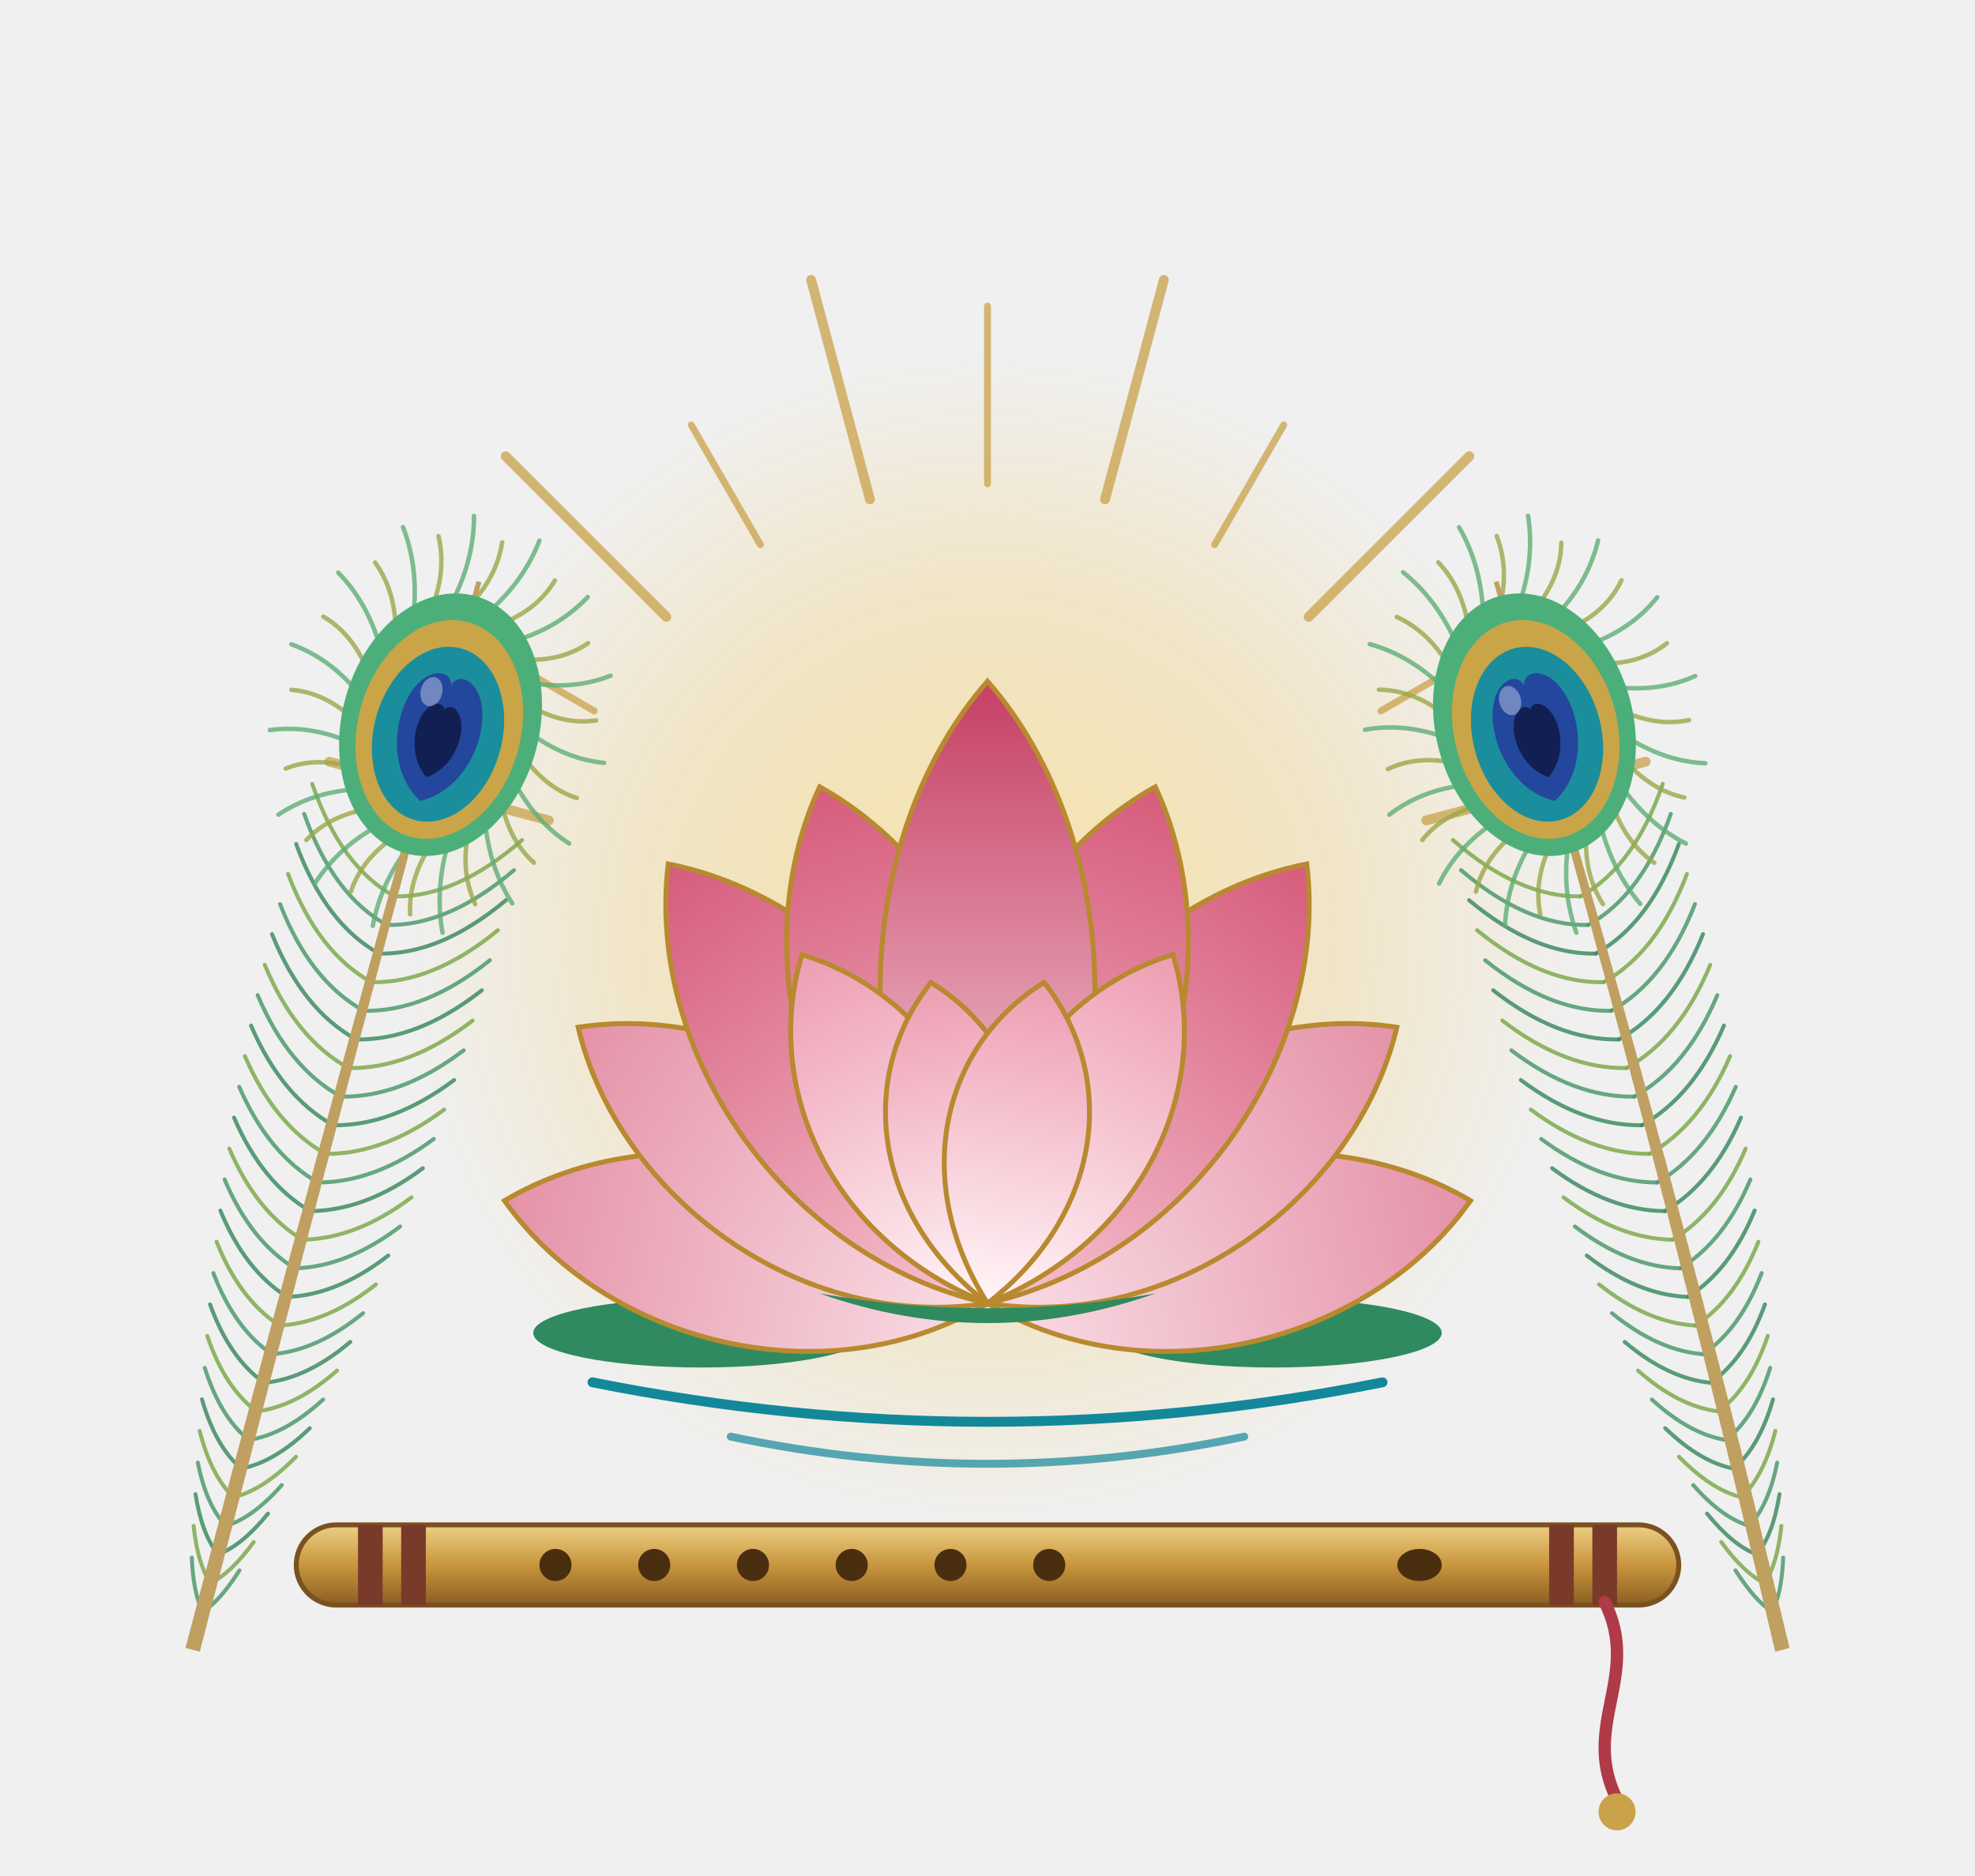
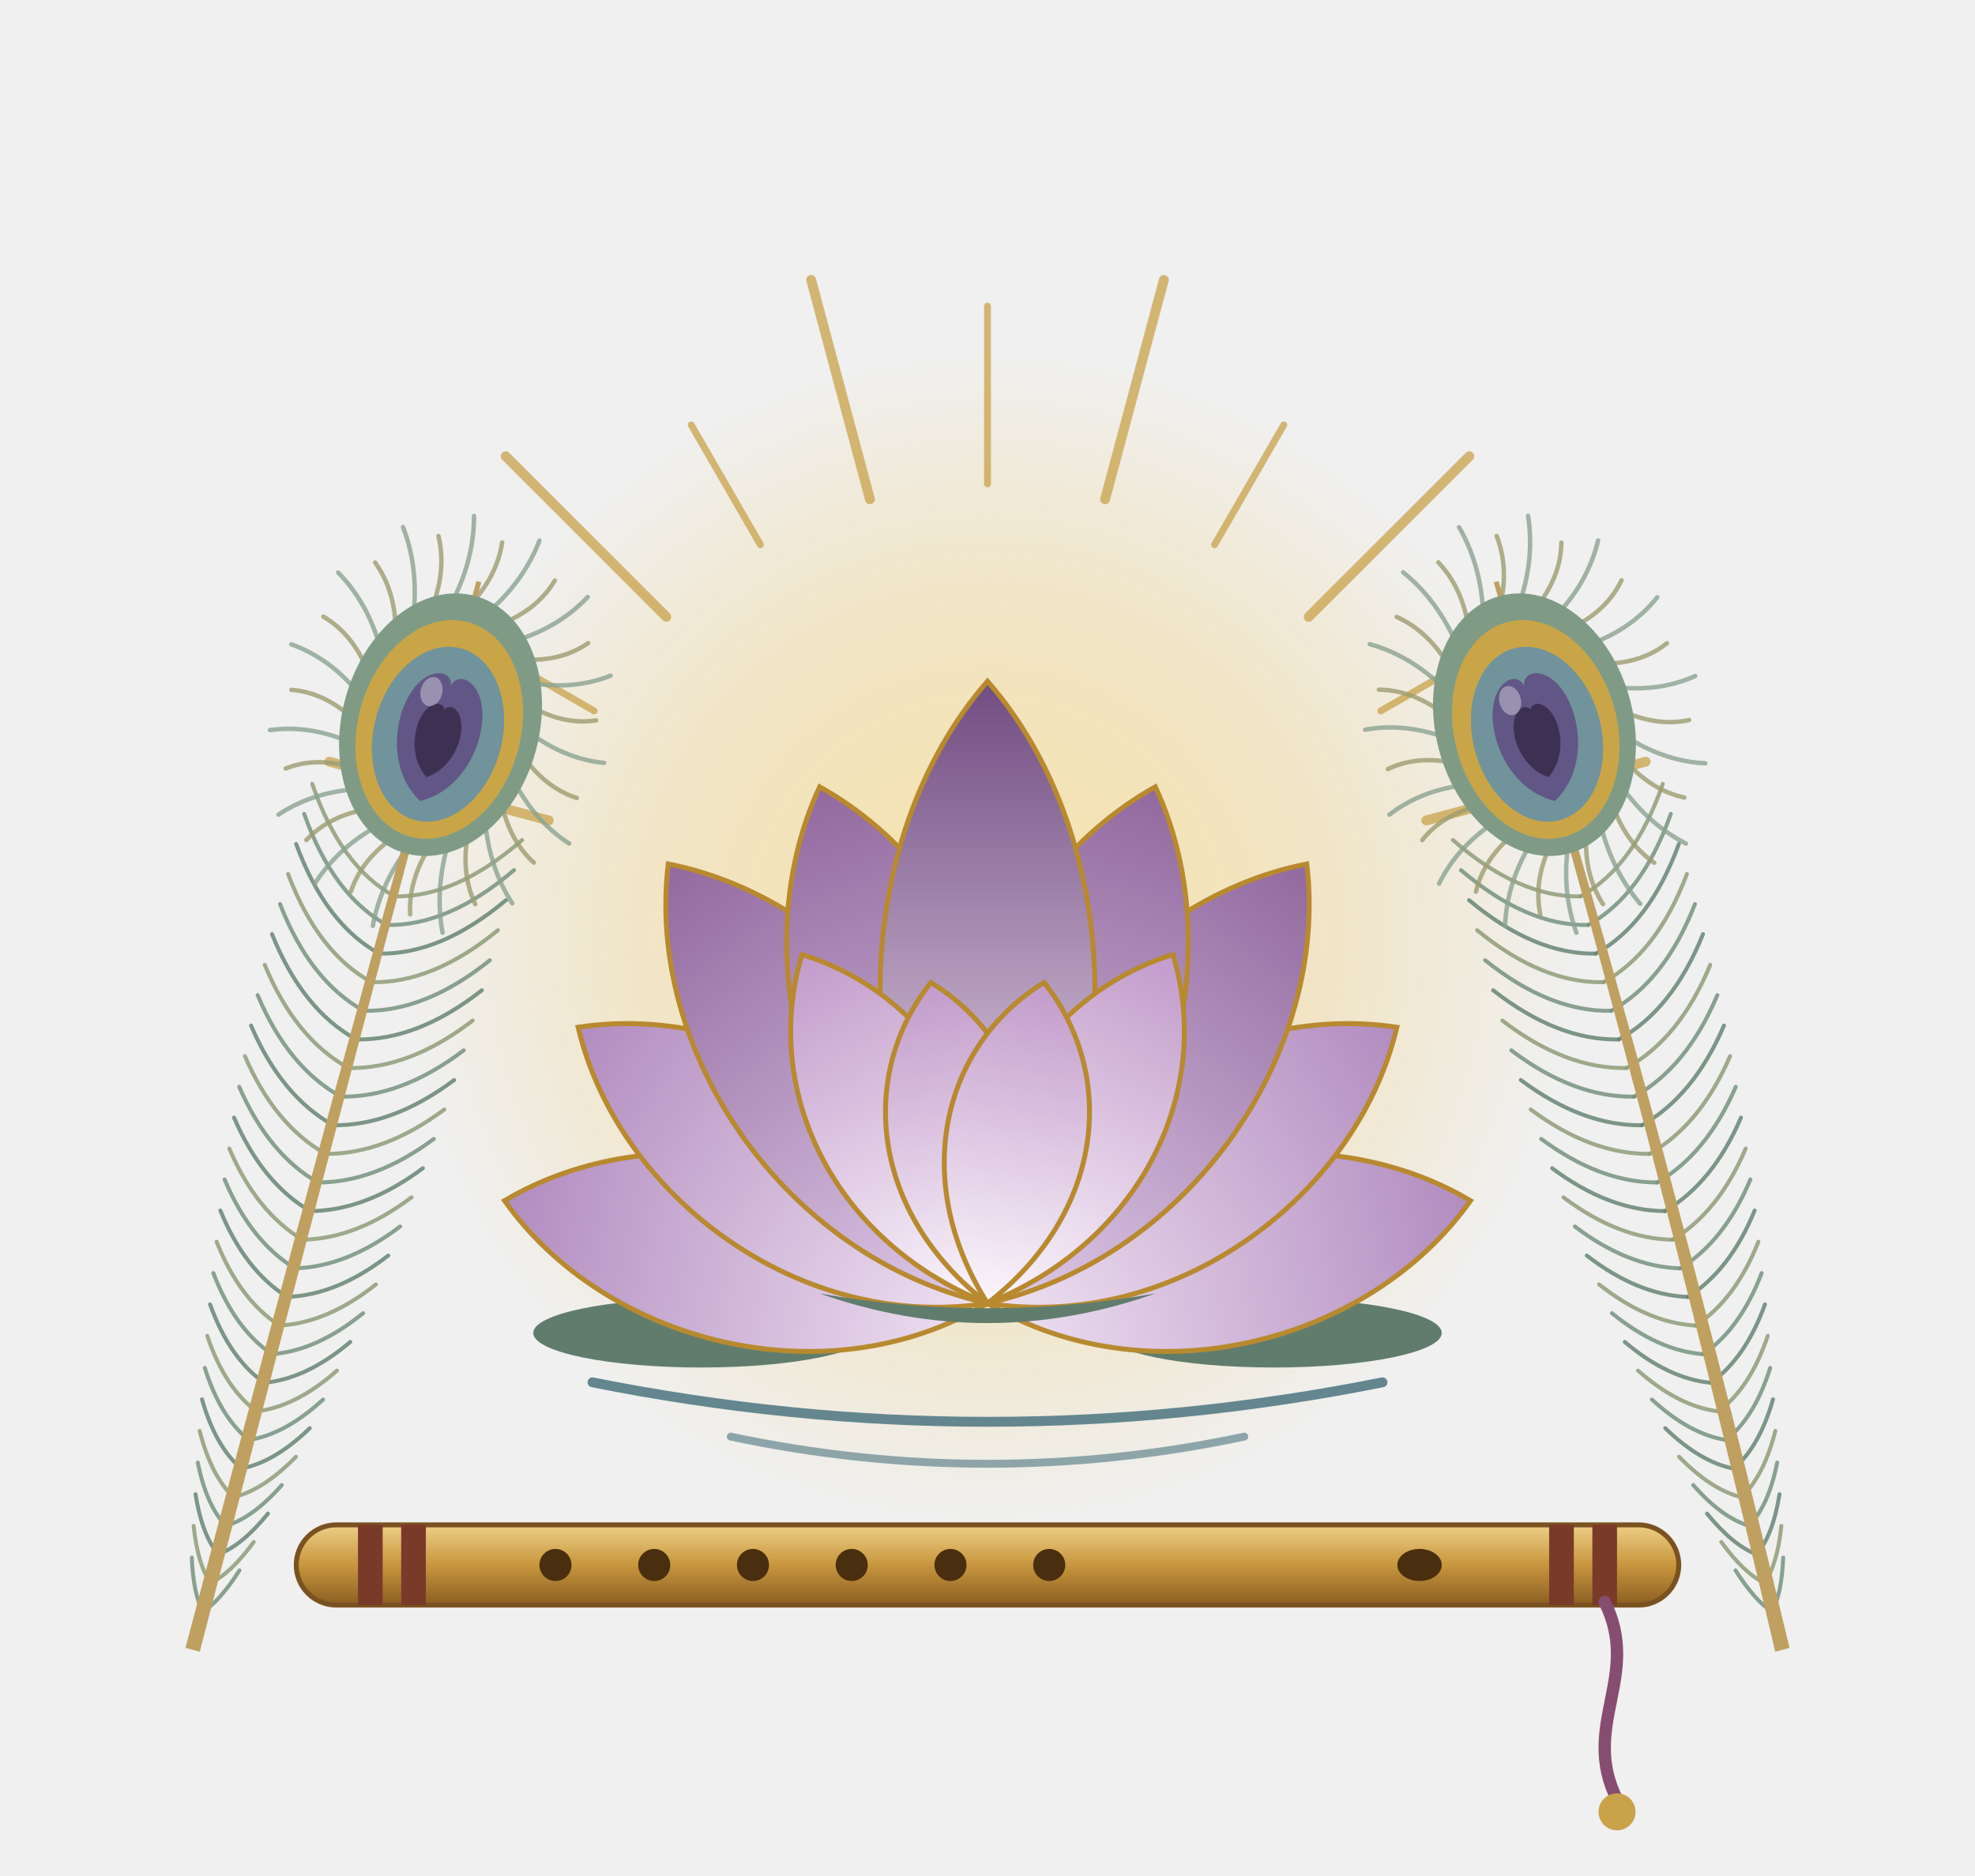
<svg xmlns="http://www.w3.org/2000/svg" viewBox="0 0 400 380" width="400" height="380">
  <defs>
    <radialGradient id="halo" cx="0.5" cy="0.5" r="0.5">
      <stop offset="0" stop-color="#F8E4A6" stop-opacity="0.85" />
      <stop offset="0.6" stop-color="#F3D27E" stop-opacity="0.35" />
      <stop offset="1" stop-color="#F3D27E" stop-opacity="0" />
    </radialGradient>
    <linearGradient id="pOuter" x1="0" y1="1" x2="0" y2="0">
-       <stop offset="0" stop-color="#F9DDE5" />
-       <stop offset="1" stop-color="#E592A8" />
+       <stop offset="0" stop-color="#EFE1F2" />
+       <stop offset="1" stop-color="#B28CC0" />
    </linearGradient>
    <linearGradient id="pMid" x1="0" y1="1" x2="0" y2="0">
-       <stop offset="0" stop-color="#F6C3D0" />
-       <stop offset="1" stop-color="#D65C7C" />
+       <stop offset="0" stop-color="#DFCAE8" />
+       <stop offset="1" stop-color="#92699F" />
    </linearGradient>
    <linearGradient id="pCenter" x1="0" y1="1" x2="0" y2="0">
-       <stop offset="0" stop-color="#FCE6EC" />
-       <stop offset="1" stop-color="#C63F64" />
+       <stop offset="0" stop-color="#F6EBF8" />
+       <stop offset="1" stop-color="#724C82" />
    </linearGradient>
    <linearGradient id="pFront" x1="0" y1="1" x2="0" y2="0">
-       <stop offset="0" stop-color="#FFF6F8" />
-       <stop offset="1" stop-color="#EE9DB2" />
+       <stop offset="0" stop-color="#FBF6FC" />
+       <stop offset="1" stop-color="#C29BCB" />
    </linearGradient>
    <linearGradient id="bamboo" x1="0" y1="0" x2="0" y2="1">
      <stop offset="0" stop-color="#EDCF86" />
      <stop offset="0.5" stop-color="#C8963E" />
      <stop offset="1" stop-color="#8A5E22" />
    </linearGradient>
  </defs>
  <circle cx="200" cy="190" r="118" fill="url(#halo)" />
  <g transform="translate(200,190)" stroke="#C9A24A" stroke-linecap="round" stroke-opacity="0.75">
    <line x1="0" y1="-92" x2="0" y2="-138" stroke-width="2" transform="rotate(-75)" />
    <line x1="0" y1="-92" x2="0" y2="-120" stroke-width="1.4" transform="rotate(-60)" />
    <line x1="0" y1="-92" x2="0" y2="-138" stroke-width="2" transform="rotate(-45)" />
    <line x1="0" y1="-92" x2="0" y2="-120" stroke-width="1.4" transform="rotate(-30)" />
    <line x1="0" y1="-92" x2="0" y2="-138" stroke-width="2" transform="rotate(-15)" />
    <line x1="0" y1="-92" x2="0" y2="-128" stroke-width="1.4" transform="rotate(0)" />
    <line x1="0" y1="-92" x2="0" y2="-138" stroke-width="2" transform="rotate(15)" />
    <line x1="0" y1="-92" x2="0" y2="-120" stroke-width="1.4" transform="rotate(30)" />
    <line x1="0" y1="-92" x2="0" y2="-138" stroke-width="2" transform="rotate(45)" />
    <line x1="0" y1="-92" x2="0" y2="-120" stroke-width="1.4" transform="rotate(60)" />
    <line x1="0" y1="-92" x2="0" y2="-138" stroke-width="2" transform="rotate(75)" />
  </g>
  <g transform="translate(68,226) rotate(15)">
    <g fill="none" stroke-width="0.8" stroke-opacity="0.85" stroke-linecap="round">
-       <path d="M0,104 Q-2.8,101.0 -5.0,94.0" stroke="#4E9A6E" />
-       <path d="M0,104 Q2.8,101.0 5.0,94.0" stroke="#4E9A6E" />
-       <path d="M0,98 Q-3.5,95.0 -6.3,87.7" stroke="#7FA94E" />
-       <path d="M0,98 Q3.5,95.0 6.3,87.7" stroke="#7FA94E" />
-       <path d="M0,92 Q-4.2,89.0 -7.6,81.4" stroke="#3F8C63" />
-       <path d="M0,92 Q4.2,89.0 7.6,81.4" stroke="#3F8C63" />
-       <path d="M0,86 Q-4.9,83.0 -8.8,75.1" stroke="#4E9A6E" />
-       <path d="M0,86 Q4.9,83.0 8.8,75.1" stroke="#4E9A6E" />
-       <path d="M0,80 Q-5.5,77.0 -10.1,68.8" stroke="#7FA94E" />
-       <path d="M0,80 Q5.5,77.0 10.1,68.8" stroke="#7FA94E" />
-       <path d="M0,74 Q-6.2,71.0 -11.3,62.5" stroke="#3F8C63" />
-       <path d="M0,74 Q6.2,71.0 11.3,62.5" stroke="#3F8C63" />
-       <path d="M0,68 Q-6.8,65.0 -12.4,56.2" stroke="#4E9A6E" />
-       <path d="M0,68 Q6.8,65.0 12.4,56.2" stroke="#4E9A6E" />
-       <path d="M0,62 Q-7.5,59.0 -13.6,49.8" stroke="#7FA94E" />
-       <path d="M0,62 Q7.5,59.0 13.6,49.8" stroke="#7FA94E" />
-       <path d="M0,56 Q-8.1,53.0 -14.7,43.5" stroke="#3F8C63" />
-       <path d="M0,56 Q8.1,53.0 14.7,43.5" stroke="#3F8C63" />
-       <path d="M0,50 Q-8.6,47.0 -15.7,37.2" stroke="#4E9A6E" />
-       <path d="M0,50 Q8.6,47.0 15.7,37.2" stroke="#4E9A6E" />
-       <path d="M0,44 Q-9.2,41.0 -16.7,30.9" stroke="#7FA94E" />
-       <path d="M0,44 Q9.2,41.0 16.7,30.9" stroke="#7FA94E" />
-       <path d="M0,38 Q-9.7,35.0 -17.6,24.6" stroke="#3F8C63" />
-       <path d="M0,38 Q9.7,35.0 17.6,24.6" stroke="#3F8C63" />
-       <path d="M0,32 Q-10.1,29.0 -18.4,18.3" stroke="#4E9A6E" />
-       <path d="M0,32 Q10.1,29.0 18.4,18.3" stroke="#4E9A6E" />
-       <path d="M0,26 Q-10.5,23.0 -19.1,12.0" stroke="#7FA94E" />
-       <path d="M0,26 Q10.5,23.0 19.1,12.0" stroke="#7FA94E" />
-       <path d="M0,20 Q-10.9,17.0 -19.8,5.7" stroke="#3F8C63" />
-       <path d="M0,20 Q10.9,17.0 19.8,5.7" stroke="#3F8C63" />
-       <path d="M0,14 Q-11.2,11.0 -20.4,-0.6" stroke="#4E9A6E" />
-       <path d="M0,14 Q11.2,11.0 20.4,-0.6" stroke="#4E9A6E" />
-       <path d="M0,8 Q-11.5,5.0 -20.9,-6.9" stroke="#7FA94E" />
-       <path d="M0,8 Q11.5,5.0 20.9,-6.9" stroke="#7FA94E" />
-       <path d="M0,2 Q-11.7,-1.0 -21.3,-13.2" stroke="#3F8C63" />
-       <path d="M0,2 Q11.7,-1.0 21.3,-13.2" stroke="#3F8C63" />
-       <path d="M0,-4 Q-11.9,-7.0 -21.6,-19.5" stroke="#4E9A6E" />
-       <path d="M0,-4 Q11.9,-7.0 21.6,-19.5" stroke="#4E9A6E" />
-       <path d="M0,-10 Q-12.0,-13.0 -21.8,-25.8" stroke="#7FA94E" />
-       <path d="M0,-10 Q12.0,-13.0 21.8,-25.8" stroke="#7FA94E" />
-       <path d="M0,-16 Q-12.1,-19.0 -22.0,-32.2" stroke="#3F8C63" />
-       <path d="M0,-16 Q12.1,-19.0 22.0,-32.2" stroke="#3F8C63" />
-       <path d="M0,-22 Q-12.1,-25.0 -22.0,-38.5" stroke="#4E9A6E" />
-       <path d="M0,-22 Q12.1,-25.0 22.0,-38.5" stroke="#4E9A6E" />
-       <path d="M0,-28 Q-12.1,-31.0 -22.0,-44.8" stroke="#7FA94E" />
-       <path d="M0,-28 Q12.1,-31.0 22.0,-44.8" stroke="#7FA94E" />
-       <path d="M0,-34 Q-12.1,-37.0 -22.0,-51.1" stroke="#3F8C63" />
-       <path d="M0,-34 Q12.1,-37.0 22.0,-51.1" stroke="#3F8C63" />
-       <path d="M0,-40 Q-12.1,-43.0 -22.0,-57.4" stroke="#4E9A6E" />
-       <path d="M0,-40 Q12.1,-43.0 22.0,-57.4" stroke="#4E9A6E" />
-       <path d="M0,-46 Q-12.1,-49.0 -22.0,-63.7" stroke="#7FA94E" />
-       <path d="M0,-46 Q12.1,-49.0 22.0,-63.7" stroke="#7FA94E" />
+       <path d="M0,104 Q-2.8,101.0 -5.0,94.0" stroke="#76927F" />
+       <path d="M0,104 Q2.8,101.0 5.0,94.0" stroke="#76927F" />
+       <path d="M0,98 Q-3.5,95.0 -6.3,87.7" stroke="#8E9D78" />
+       <path d="M0,98 Q3.5,95.0 6.3,87.7" stroke="#8E9D78" />
+       <path d="M0,92 Q-4.2,89.0 -7.6,81.4" stroke="#668574" />
+       <path d="M0,92 Q4.2,89.0 7.6,81.4" stroke="#668574" />
+       <path d="M0,86 Q-4.9,83.0 -8.8,75.1" stroke="#76927F" />
+       <path d="M0,86 Q4.9,83.0 8.8,75.1" stroke="#76927F" />
+       <path d="M0,80 Q-5.5,77.0 -10.1,68.8" stroke="#8E9D78" />
+       <path d="M0,80 Q5.5,77.0 10.1,68.8" stroke="#8E9D78" />
+       <path d="M0,74 Q-6.2,71.0 -11.3,62.5" stroke="#668574" />
+       <path d="M0,74 Q6.2,71.0 11.3,62.5" stroke="#668574" />
+       <path d="M0,68 Q-6.8,65.0 -12.4,56.2" stroke="#76927F" />
+       <path d="M0,68 Q6.8,65.0 12.4,56.2" stroke="#76927F" />
+       <path d="M0,62 Q-7.5,59.0 -13.6,49.8" stroke="#8E9D78" />
+       <path d="M0,62 Q7.5,59.0 13.6,49.8" stroke="#8E9D78" />
+       <path d="M0,56 Q-8.1,53.0 -14.7,43.5" stroke="#668574" />
+       <path d="M0,56 Q8.1,53.0 14.7,43.5" stroke="#668574" />
+       <path d="M0,50 Q-8.6,47.0 -15.7,37.2" stroke="#76927F" />
+       <path d="M0,50 Q8.6,47.0 15.7,37.2" stroke="#76927F" />
+       <path d="M0,44 Q-9.2,41.0 -16.7,30.9" stroke="#8E9D78" />
+       <path d="M0,44 Q9.2,41.0 16.7,30.9" stroke="#8E9D78" />
+       <path d="M0,38 Q-9.7,35.0 -17.6,24.6" stroke="#668574" />
+       <path d="M0,38 Q9.7,35.0 17.6,24.6" stroke="#668574" />
+       <path d="M0,32 Q-10.1,29.0 -18.4,18.3" stroke="#76927F" />
+       <path d="M0,32 Q10.1,29.0 18.4,18.3" stroke="#76927F" />
+       <path d="M0,26 Q-10.5,23.0 -19.1,12.0" stroke="#8E9D78" />
+       <path d="M0,26 Q10.5,23.0 19.1,12.0" stroke="#8E9D78" />
+       <path d="M0,20 Q-10.9,17.0 -19.8,5.7" stroke="#668574" />
+       <path d="M0,20 Q10.9,17.0 19.8,5.7" stroke="#668574" />
+       <path d="M0,14 Q-11.2,11.0 -20.4,-0.6" stroke="#76927F" />
+       <path d="M0,14 Q11.2,11.0 20.4,-0.6" stroke="#76927F" />
+       <path d="M0,8 Q-11.5,5.0 -20.9,-6.9" stroke="#8E9D78" />
+       <path d="M0,8 Q11.5,5.0 20.9,-6.9" stroke="#8E9D78" />
+       <path d="M0,2 Q-11.7,-1.0 -21.3,-13.2" stroke="#668574" />
+       <path d="M0,2 Q11.7,-1.0 21.3,-13.2" stroke="#668574" />
+       <path d="M0,-4 Q-11.9,-7.0 -21.6,-19.5" stroke="#76927F" />
+       <path d="M0,-4 Q11.9,-7.0 21.6,-19.5" stroke="#76927F" />
+       <path d="M0,-10 Q-12.0,-13.0 -21.8,-25.8" stroke="#8E9D78" />
+       <path d="M0,-10 Q12.0,-13.0 21.8,-25.8" stroke="#8E9D78" />
+       <path d="M0,-16 Q-12.1,-19.0 -22.0,-32.2" stroke="#668574" />
+       <path d="M0,-16 Q12.1,-19.0 22.0,-32.2" stroke="#668574" />
+       <path d="M0,-22 Q-12.1,-25.0 -22.0,-38.5" stroke="#76927F" />
+       <path d="M0,-22 Q12.1,-25.0 22.0,-38.5" stroke="#76927F" />
+       <path d="M0,-28 Q-12.1,-31.0 -22.0,-44.8" stroke="#8E9D78" />
+       <path d="M0,-28 Q12.1,-31.0 22.0,-44.8" stroke="#8E9D78" />
+       <path d="M0,-34 Q-12.1,-37.0 -22.0,-51.1" stroke="#668574" />
+       <path d="M0,-34 Q12.1,-37.0 22.0,-51.1" stroke="#668574" />
+       <path d="M0,-40 Q-12.1,-43.0 -22.0,-57.4" stroke="#76927F" />
+       <path d="M0,-40 Q12.1,-43.0 22.0,-57.4" stroke="#76927F" />
+       <path d="M0,-46 Q-12.1,-49.0 -22.0,-63.7" stroke="#8E9D78" />
+       <path d="M0,-46 Q12.1,-49.0 22.0,-63.7" stroke="#8E9D78" />
    </g>
    <g fill="none" stroke-width="0.9" stroke-opacity="0.8" stroke-linecap="round">
-       <path d="M0.0,-108.0 Q3.2,-114.4 2.5,-120.9" stroke="#9AA84A" />
-       <path d="M4.0,-107.4 Q8.8,-114.9 9.7,-123.2" stroke="#5FAE76" />
-       <path d="M7.7,-105.8 Q13.1,-110.2 14.8,-116.2" stroke="#9AA84A" />
-       <path d="M11.2,-103.0 Q18.3,-107.7 22.1,-114.7" stroke="#5FAE76" />
-       <path d="M14.1,-99.4 Q20.7,-101.1 24.6,-105.7" stroke="#9AA84A" />
-       <path d="M16.5,-95.0 Q24.6,-96.0 30.7,-100.5" stroke="#5FAE76" />
-       <path d="M18.1,-90.0 Q24.7,-88.6 30.2,-91.0" stroke="#9AA84A" />
-       <path d="M18.9,-84.7 Q26.7,-81.9 34.0,-83.1" stroke="#5FAE76" />
-       <path d="M18.9,-79.3 Q24.5,-75.1 30.5,-74.8" stroke="#9AA84A" />
-       <path d="M18.1,-74.0 Q24.1,-67.8 31.4,-65.5" stroke="#5FAE76" />
-       <path d="M16.5,-69.0 Q20.0,-62.7 25.5,-59.9" stroke="#9AA84A" />
-       <path d="M14.1,-64.6 Q17.4,-56.2 23.4,-50.8" stroke="#5FAE76" />
-       <path d="M11.2,-61.0 Q12.0,-53.7 16.2,-48.7" stroke="#9AA84A" />
-       <path d="M7.7,-58.2 Q7.7,-49.0 11.3,-41.4" stroke="#5FAE76" />
-       <path d="M4.0,-56.6 Q2.0,-49.5 4.0,-43.3" stroke="#9AA84A" />
-       <path d="M0.0,-56.0 Q-3.4,-47.6 -2.7,-39.1" stroke="#5FAE76" />
-       <path d="M-4.0,-56.6 Q-8.4,-51.0 -8.8,-44.6" stroke="#9AA84A" />
-       <path d="M-7.7,-58.2 Q-13.8,-52.1 -16.3,-44.2" stroke="#5FAE76" />
-       <path d="M-11.2,-61.0 Q-17.3,-57.8 -20.2,-52.4" stroke="#9AA84A" />
-       <path d="M-14.1,-64.6 Q-21.9,-61.7 -27.0,-55.9" stroke="#5FAE76" />
-       <path d="M-16.5,-69.0 Q-23.2,-68.9 -28.0,-65.3" stroke="#9AA84A" />
-       <path d="M-18.1,-74.0 Q-26.2,-74.9 -33.1,-72.0" stroke="#5FAE76" />
-       <path d="M-18.9,-79.3 Q-25.2,-82.1 -31.0,-81.0" stroke="#9AA84A" />
-       <path d="M-18.9,-84.7 Q-25.9,-89.3 -33.4,-89.9" stroke="#5FAE76" />
-       <path d="M-18.1,-90.0 Q-22.7,-95.4 -28.6,-97.0" stroke="#9AA84A" />
-       <path d="M-16.5,-95.0 Q-21.2,-102.4 -28.0,-106.4" stroke="#5FAE76" />
-       <path d="M-14.1,-99.4 Q-16.4,-106.3 -21.3,-110.3" stroke="#9AA84A" />
-       <path d="M-11.2,-103.0 Q-12.8,-112.0 -17.7,-118.7" stroke="#5FAE76" />
-       <path d="M-7.7,-105.8 Q-7.2,-113.1 -10.3,-118.8" stroke="#9AA84A" />
-       <path d="M-4.0,-107.4 Q-2.2,-116.5 -4.4,-124.6" stroke="#5FAE76" />
+       <path d="M0.0,-108.0 Q3.2,-114.4 2.5,-120.9" stroke="#9D9C71" />
+       <path d="M4.0,-107.4 Q8.8,-114.9 9.7,-123.2" stroke="#8BA391" />
+       <path d="M7.7,-105.8 Q13.1,-110.2 14.8,-116.2" stroke="#9D9C71" />
+       <path d="M11.2,-103.0 Q18.3,-107.7 22.1,-114.7" stroke="#8BA391" />
+       <path d="M14.1,-99.4 Q20.7,-101.1 24.6,-105.7" stroke="#9D9C71" />
+       <path d="M16.5,-95.0 Q24.6,-96.0 30.7,-100.5" stroke="#8BA391" />
+       <path d="M18.1,-90.0 Q24.7,-88.6 30.2,-91.0" stroke="#9D9C71" />
+       <path d="M18.9,-84.7 Q26.7,-81.9 34.0,-83.1" stroke="#8BA391" />
+       <path d="M18.9,-79.3 Q24.5,-75.1 30.5,-74.8" stroke="#9D9C71" />
+       <path d="M18.1,-74.0 Q24.1,-67.8 31.4,-65.5" stroke="#8BA391" />
+       <path d="M16.5,-69.0 Q20.0,-62.7 25.5,-59.9" stroke="#9D9C71" />
+       <path d="M14.1,-64.6 Q17.4,-56.2 23.4,-50.8" stroke="#8BA391" />
+       <path d="M11.2,-61.0 Q12.0,-53.7 16.2,-48.7" stroke="#9D9C71" />
+       <path d="M7.7,-58.2 Q7.7,-49.0 11.3,-41.4" stroke="#8BA391" />
+       <path d="M4.0,-56.6 Q2.0,-49.5 4.0,-43.3" stroke="#9D9C71" />
+       <path d="M0.0,-56.0 Q-3.4,-47.6 -2.7,-39.1" stroke="#8BA391" />
+       <path d="M-4.0,-56.6 Q-8.4,-51.0 -8.8,-44.6" stroke="#9D9C71" />
+       <path d="M-7.7,-58.2 Q-13.8,-52.1 -16.3,-44.2" stroke="#8BA391" />
+       <path d="M-11.2,-61.0 Q-17.3,-57.8 -20.2,-52.4" stroke="#9D9C71" />
+       <path d="M-14.1,-64.6 Q-21.9,-61.7 -27.0,-55.9" stroke="#8BA391" />
+       <path d="M-16.5,-69.0 Q-23.2,-68.9 -28.0,-65.3" stroke="#9D9C71" />
+       <path d="M-18.1,-74.0 Q-26.2,-74.9 -33.1,-72.0" stroke="#8BA391" />
+       <path d="M-18.9,-79.3 Q-25.2,-82.1 -31.0,-81.0" stroke="#9D9C71" />
+       <path d="M-18.9,-84.7 Q-25.9,-89.3 -33.4,-89.9" stroke="#8BA391" />
+       <path d="M-18.1,-90.0 Q-22.7,-95.4 -28.6,-97.0" stroke="#9D9C71" />
+       <path d="M-16.5,-95.0 Q-21.2,-102.4 -28.0,-106.4" stroke="#8BA391" />
+       <path d="M-14.1,-99.4 Q-16.4,-106.3 -21.3,-110.3" stroke="#9D9C71" />
+       <path d="M-11.2,-103.0 Q-12.8,-112.0 -17.7,-118.7" stroke="#8BA391" />
+       <path d="M-7.7,-105.8 Q-7.2,-113.1 -10.3,-118.8" stroke="#9D9C71" />
+       <path d="M-4.0,-107.4 Q-2.2,-116.5 -4.4,-124.6" stroke="#8BA391" />
    </g>
    <path d="M-1.5,112 Q-2,0 -0.5,-112 L0.5,-112 Q0.5,0 1.5,112Z" fill="#BFA060" />
-     <ellipse cx="0" cy="-82" rx="20" ry="27" fill="#4CAF7A" />
+     <ellipse cx="0" cy="-82" rx="20" ry="27" fill="#7F9B86" />
    <ellipse cx="0" cy="-81" rx="16.5" ry="22.5" fill="#C9A548" />
-     <ellipse cx="0" cy="-80" rx="13" ry="18" fill="#1A8E9C" />
-     <path d="M0,-66 C-11,-72 -10,-90 -3,-92 C-1,-92.5 0,-91 0,-90 C0,-91 1,-92.5 3,-92 C10,-90 11,-72 0,-66Z" fill="#23479C" />
-     <path d="M0,-71 C-6,-75 -5.5,-85 -1.5,-86 C-0.5,-86 0,-85.5 0,-85 C0,-85.5 0.5,-86 1.5,-86 C5.5,-85 6,-75 0,-71Z" fill="#121F52" />
+     <ellipse cx="0" cy="-80" rx="13" ry="18" fill="#71939B" />
+     <path d="M0,-66 C-11,-72 -10,-90 -3,-92 C-1,-92.5 0,-91 0,-90 C0,-91 1,-92.5 3,-92 C10,-90 11,-72 0,-66Z" fill="#615686" />
+     <path d="M0,-71 C-6,-75 -5.5,-85 -1.5,-86 C-0.5,-86 0,-85.5 0,-85 C0,-85.5 0.5,-86 1.5,-86 C5.5,-85 6,-75 0,-71Z" fill="#3D3153" />
    <ellipse cx="-3.5" cy="-88" rx="2.2" ry="3" fill="#FFFFFF" fill-opacity="0.35" />
  </g>
  <g transform="translate(332,226) rotate(-15)">
    <g fill="none" stroke-width="0.8" stroke-opacity="0.85" stroke-linecap="round">
-       <path d="M0,104 Q-2.8,101.0 -5.0,94.0" stroke="#4E9A6E" />
-       <path d="M0,104 Q2.8,101.0 5.0,94.0" stroke="#4E9A6E" />
-       <path d="M0,98 Q-3.5,95.0 -6.3,87.7" stroke="#7FA94E" />
-       <path d="M0,98 Q3.5,95.0 6.3,87.7" stroke="#7FA94E" />
-       <path d="M0,92 Q-4.2,89.0 -7.6,81.4" stroke="#3F8C63" />
-       <path d="M0,92 Q4.2,89.0 7.6,81.4" stroke="#3F8C63" />
-       <path d="M0,86 Q-4.9,83.0 -8.8,75.1" stroke="#4E9A6E" />
-       <path d="M0,86 Q4.9,83.0 8.8,75.1" stroke="#4E9A6E" />
-       <path d="M0,80 Q-5.5,77.0 -10.1,68.8" stroke="#7FA94E" />
-       <path d="M0,80 Q5.5,77.0 10.1,68.8" stroke="#7FA94E" />
-       <path d="M0,74 Q-6.2,71.0 -11.3,62.5" stroke="#3F8C63" />
-       <path d="M0,74 Q6.2,71.0 11.3,62.5" stroke="#3F8C63" />
-       <path d="M0,68 Q-6.8,65.0 -12.4,56.2" stroke="#4E9A6E" />
-       <path d="M0,68 Q6.8,65.0 12.4,56.2" stroke="#4E9A6E" />
-       <path d="M0,62 Q-7.5,59.0 -13.6,49.8" stroke="#7FA94E" />
-       <path d="M0,62 Q7.5,59.0 13.6,49.8" stroke="#7FA94E" />
-       <path d="M0,56 Q-8.1,53.0 -14.7,43.5" stroke="#3F8C63" />
-       <path d="M0,56 Q8.1,53.0 14.7,43.5" stroke="#3F8C63" />
-       <path d="M0,50 Q-8.6,47.0 -15.7,37.2" stroke="#4E9A6E" />
-       <path d="M0,50 Q8.6,47.0 15.7,37.2" stroke="#4E9A6E" />
-       <path d="M0,44 Q-9.2,41.0 -16.7,30.9" stroke="#7FA94E" />
-       <path d="M0,44 Q9.2,41.0 16.7,30.9" stroke="#7FA94E" />
-       <path d="M0,38 Q-9.7,35.0 -17.6,24.6" stroke="#3F8C63" />
-       <path d="M0,38 Q9.7,35.0 17.6,24.6" stroke="#3F8C63" />
-       <path d="M0,32 Q-10.1,29.0 -18.4,18.3" stroke="#4E9A6E" />
-       <path d="M0,32 Q10.1,29.0 18.4,18.3" stroke="#4E9A6E" />
-       <path d="M0,26 Q-10.5,23.0 -19.1,12.0" stroke="#7FA94E" />
-       <path d="M0,26 Q10.5,23.0 19.1,12.0" stroke="#7FA94E" />
-       <path d="M0,20 Q-10.9,17.0 -19.8,5.7" stroke="#3F8C63" />
-       <path d="M0,20 Q10.9,17.0 19.8,5.7" stroke="#3F8C63" />
-       <path d="M0,14 Q-11.2,11.0 -20.4,-0.6" stroke="#4E9A6E" />
-       <path d="M0,14 Q11.2,11.0 20.4,-0.6" stroke="#4E9A6E" />
-       <path d="M0,8 Q-11.5,5.0 -20.9,-6.9" stroke="#7FA94E" />
-       <path d="M0,8 Q11.5,5.0 20.9,-6.9" stroke="#7FA94E" />
-       <path d="M0,2 Q-11.7,-1.0 -21.3,-13.2" stroke="#3F8C63" />
-       <path d="M0,2 Q11.7,-1.0 21.3,-13.2" stroke="#3F8C63" />
-       <path d="M0,-4 Q-11.9,-7.0 -21.6,-19.5" stroke="#4E9A6E" />
-       <path d="M0,-4 Q11.9,-7.0 21.6,-19.5" stroke="#4E9A6E" />
-       <path d="M0,-10 Q-12.0,-13.0 -21.8,-25.8" stroke="#7FA94E" />
-       <path d="M0,-10 Q12.0,-13.0 21.8,-25.8" stroke="#7FA94E" />
-       <path d="M0,-16 Q-12.1,-19.0 -22.0,-32.2" stroke="#3F8C63" />
-       <path d="M0,-16 Q12.1,-19.0 22.0,-32.2" stroke="#3F8C63" />
-       <path d="M0,-22 Q-12.1,-25.0 -22.0,-38.5" stroke="#4E9A6E" />
-       <path d="M0,-22 Q12.1,-25.0 22.0,-38.5" stroke="#4E9A6E" />
-       <path d="M0,-28 Q-12.1,-31.0 -22.0,-44.8" stroke="#7FA94E" />
-       <path d="M0,-28 Q12.1,-31.0 22.0,-44.8" stroke="#7FA94E" />
-       <path d="M0,-34 Q-12.1,-37.0 -22.0,-51.1" stroke="#3F8C63" />
-       <path d="M0,-34 Q12.1,-37.0 22.0,-51.1" stroke="#3F8C63" />
-       <path d="M0,-40 Q-12.1,-43.0 -22.0,-57.4" stroke="#4E9A6E" />
-       <path d="M0,-40 Q12.1,-43.0 22.0,-57.4" stroke="#4E9A6E" />
-       <path d="M0,-46 Q-12.1,-49.0 -22.0,-63.7" stroke="#7FA94E" />
-       <path d="M0,-46 Q12.1,-49.0 22.0,-63.7" stroke="#7FA94E" />
+       <path d="M0,104 Q-2.8,101.0 -5.0,94.0" stroke="#76927F" />
+       <path d="M0,104 Q2.8,101.0 5.0,94.0" stroke="#76927F" />
+       <path d="M0,98 Q-3.5,95.0 -6.3,87.7" stroke="#8E9D78" />
+       <path d="M0,98 Q3.5,95.0 6.3,87.7" stroke="#8E9D78" />
+       <path d="M0,92 Q-4.2,89.0 -7.6,81.4" stroke="#668574" />
+       <path d="M0,92 Q4.2,89.0 7.6,81.4" stroke="#668574" />
+       <path d="M0,86 Q-4.9,83.0 -8.8,75.1" stroke="#76927F" />
+       <path d="M0,86 Q4.9,83.0 8.8,75.1" stroke="#76927F" />
+       <path d="M0,80 Q-5.5,77.0 -10.1,68.8" stroke="#8E9D78" />
+       <path d="M0,80 Q5.5,77.0 10.1,68.8" stroke="#8E9D78" />
+       <path d="M0,74 Q-6.2,71.0 -11.3,62.5" stroke="#668574" />
+       <path d="M0,74 Q6.2,71.0 11.3,62.5" stroke="#668574" />
+       <path d="M0,68 Q-6.8,65.0 -12.4,56.2" stroke="#76927F" />
+       <path d="M0,68 Q6.8,65.0 12.4,56.2" stroke="#76927F" />
+       <path d="M0,62 Q-7.5,59.0 -13.6,49.8" stroke="#8E9D78" />
+       <path d="M0,62 Q7.5,59.0 13.6,49.8" stroke="#8E9D78" />
+       <path d="M0,56 Q-8.1,53.0 -14.7,43.5" stroke="#668574" />
+       <path d="M0,56 Q8.1,53.0 14.7,43.5" stroke="#668574" />
+       <path d="M0,50 Q-8.6,47.0 -15.7,37.2" stroke="#76927F" />
+       <path d="M0,50 Q8.6,47.0 15.7,37.2" stroke="#76927F" />
+       <path d="M0,44 Q-9.2,41.0 -16.7,30.9" stroke="#8E9D78" />
+       <path d="M0,44 Q9.2,41.0 16.7,30.9" stroke="#8E9D78" />
+       <path d="M0,38 Q-9.7,35.0 -17.6,24.6" stroke="#668574" />
+       <path d="M0,38 Q9.7,35.0 17.6,24.6" stroke="#668574" />
+       <path d="M0,32 Q-10.1,29.0 -18.4,18.3" stroke="#76927F" />
+       <path d="M0,32 Q10.1,29.0 18.4,18.3" stroke="#76927F" />
+       <path d="M0,26 Q-10.5,23.0 -19.1,12.0" stroke="#8E9D78" />
+       <path d="M0,26 Q10.5,23.0 19.1,12.0" stroke="#8E9D78" />
+       <path d="M0,20 Q-10.9,17.0 -19.8,5.7" stroke="#668574" />
+       <path d="M0,20 Q10.9,17.0 19.8,5.7" stroke="#668574" />
+       <path d="M0,14 Q-11.2,11.0 -20.4,-0.6" stroke="#76927F" />
+       <path d="M0,14 Q11.2,11.0 20.4,-0.6" stroke="#76927F" />
+       <path d="M0,8 Q-11.5,5.0 -20.9,-6.9" stroke="#8E9D78" />
+       <path d="M0,8 Q11.5,5.0 20.9,-6.9" stroke="#8E9D78" />
+       <path d="M0,2 Q-11.7,-1.0 -21.3,-13.2" stroke="#668574" />
+       <path d="M0,2 Q11.7,-1.0 21.3,-13.2" stroke="#668574" />
+       <path d="M0,-4 Q-11.9,-7.0 -21.6,-19.5" stroke="#76927F" />
+       <path d="M0,-4 Q11.9,-7.0 21.6,-19.5" stroke="#76927F" />
+       <path d="M0,-10 Q-12.0,-13.0 -21.8,-25.8" stroke="#8E9D78" />
+       <path d="M0,-10 Q12.0,-13.0 21.8,-25.8" stroke="#8E9D78" />
+       <path d="M0,-16 Q-12.1,-19.0 -22.0,-32.2" stroke="#668574" />
+       <path d="M0,-16 Q12.1,-19.0 22.0,-32.2" stroke="#668574" />
+       <path d="M0,-22 Q-12.1,-25.0 -22.0,-38.5" stroke="#76927F" />
+       <path d="M0,-22 Q12.1,-25.0 22.0,-38.5" stroke="#76927F" />
+       <path d="M0,-28 Q-12.1,-31.0 -22.0,-44.8" stroke="#8E9D78" />
+       <path d="M0,-28 Q12.1,-31.0 22.0,-44.8" stroke="#8E9D78" />
+       <path d="M0,-34 Q-12.1,-37.0 -22.0,-51.1" stroke="#668574" />
+       <path d="M0,-34 Q12.1,-37.0 22.0,-51.1" stroke="#668574" />
+       <path d="M0,-40 Q-12.1,-43.0 -22.0,-57.4" stroke="#76927F" />
+       <path d="M0,-40 Q12.1,-43.0 22.0,-57.4" stroke="#76927F" />
+       <path d="M0,-46 Q-12.1,-49.0 -22.0,-63.7" stroke="#8E9D78" />
+       <path d="M0,-46 Q12.1,-49.0 22.0,-63.7" stroke="#8E9D78" />
    </g>
    <g fill="none" stroke-width="0.9" stroke-opacity="0.8" stroke-linecap="round">
-       <path d="M0.0,-108.0 Q3.2,-114.4 2.5,-120.9" stroke="#9AA84A" />
-       <path d="M4.0,-107.4 Q8.8,-114.9 9.7,-123.2" stroke="#5FAE76" />
-       <path d="M7.7,-105.8 Q13.1,-110.2 14.8,-116.2" stroke="#9AA84A" />
-       <path d="M11.2,-103.0 Q18.3,-107.7 22.1,-114.7" stroke="#5FAE76" />
-       <path d="M14.1,-99.4 Q20.7,-101.1 24.6,-105.7" stroke="#9AA84A" />
-       <path d="M16.5,-95.0 Q24.6,-96.0 30.7,-100.5" stroke="#5FAE76" />
-       <path d="M18.1,-90.0 Q24.7,-88.6 30.2,-91.0" stroke="#9AA84A" />
-       <path d="M18.9,-84.7 Q26.7,-81.9 34.0,-83.1" stroke="#5FAE76" />
-       <path d="M18.9,-79.3 Q24.5,-75.1 30.5,-74.8" stroke="#9AA84A" />
-       <path d="M18.1,-74.0 Q24.1,-67.8 31.4,-65.5" stroke="#5FAE76" />
-       <path d="M16.5,-69.0 Q20.0,-62.7 25.5,-59.9" stroke="#9AA84A" />
-       <path d="M14.1,-64.6 Q17.4,-56.2 23.4,-50.8" stroke="#5FAE76" />
-       <path d="M11.2,-61.0 Q12.0,-53.7 16.2,-48.7" stroke="#9AA84A" />
-       <path d="M7.7,-58.2 Q7.7,-49.0 11.3,-41.4" stroke="#5FAE76" />
-       <path d="M4.0,-56.6 Q2.0,-49.5 4.0,-43.3" stroke="#9AA84A" />
-       <path d="M0.0,-56.0 Q-3.4,-47.6 -2.7,-39.1" stroke="#5FAE76" />
-       <path d="M-4.0,-56.6 Q-8.4,-51.0 -8.8,-44.6" stroke="#9AA84A" />
-       <path d="M-7.7,-58.2 Q-13.8,-52.1 -16.3,-44.2" stroke="#5FAE76" />
-       <path d="M-11.2,-61.0 Q-17.3,-57.8 -20.2,-52.4" stroke="#9AA84A" />
-       <path d="M-14.1,-64.6 Q-21.9,-61.7 -27.0,-55.9" stroke="#5FAE76" />
-       <path d="M-16.5,-69.0 Q-23.2,-68.9 -28.0,-65.3" stroke="#9AA84A" />
-       <path d="M-18.1,-74.0 Q-26.2,-74.9 -33.1,-72.0" stroke="#5FAE76" />
-       <path d="M-18.9,-79.3 Q-25.2,-82.1 -31.0,-81.0" stroke="#9AA84A" />
-       <path d="M-18.9,-84.7 Q-25.9,-89.3 -33.4,-89.9" stroke="#5FAE76" />
-       <path d="M-18.1,-90.0 Q-22.7,-95.4 -28.6,-97.0" stroke="#9AA84A" />
-       <path d="M-16.5,-95.0 Q-21.2,-102.4 -28.0,-106.4" stroke="#5FAE76" />
-       <path d="M-14.1,-99.4 Q-16.4,-106.3 -21.3,-110.3" stroke="#9AA84A" />
-       <path d="M-11.2,-103.0 Q-12.8,-112.0 -17.7,-118.7" stroke="#5FAE76" />
-       <path d="M-7.7,-105.8 Q-7.2,-113.1 -10.3,-118.8" stroke="#9AA84A" />
-       <path d="M-4.0,-107.4 Q-2.2,-116.5 -4.4,-124.6" stroke="#5FAE76" />
+       <path d="M0.0,-108.0 Q3.2,-114.4 2.5,-120.9" stroke="#9D9C71" />
+       <path d="M4.0,-107.4 Q8.8,-114.9 9.7,-123.2" stroke="#8BA391" />
+       <path d="M7.7,-105.8 Q13.1,-110.2 14.8,-116.2" stroke="#9D9C71" />
+       <path d="M11.2,-103.0 Q18.3,-107.7 22.1,-114.7" stroke="#8BA391" />
+       <path d="M14.1,-99.4 Q20.7,-101.1 24.6,-105.7" stroke="#9D9C71" />
+       <path d="M16.5,-95.0 Q24.6,-96.0 30.7,-100.5" stroke="#8BA391" />
+       <path d="M18.1,-90.0 Q24.7,-88.6 30.2,-91.0" stroke="#9D9C71" />
+       <path d="M18.9,-84.7 Q26.7,-81.9 34.0,-83.1" stroke="#8BA391" />
+       <path d="M18.9,-79.3 Q24.5,-75.1 30.5,-74.8" stroke="#9D9C71" />
+       <path d="M18.1,-74.0 Q24.1,-67.8 31.4,-65.5" stroke="#8BA391" />
+       <path d="M16.5,-69.0 Q20.0,-62.7 25.5,-59.9" stroke="#9D9C71" />
+       <path d="M14.1,-64.6 Q17.4,-56.2 23.4,-50.8" stroke="#8BA391" />
+       <path d="M11.2,-61.0 Q12.0,-53.7 16.2,-48.7" stroke="#9D9C71" />
+       <path d="M7.7,-58.2 Q7.7,-49.0 11.3,-41.4" stroke="#8BA391" />
+       <path d="M4.0,-56.6 Q2.0,-49.5 4.0,-43.3" stroke="#9D9C71" />
+       <path d="M0.0,-56.0 Q-3.4,-47.6 -2.7,-39.1" stroke="#8BA391" />
+       <path d="M-4.0,-56.6 Q-8.4,-51.0 -8.8,-44.6" stroke="#9D9C71" />
+       <path d="M-7.7,-58.2 Q-13.8,-52.1 -16.3,-44.2" stroke="#8BA391" />
+       <path d="M-11.2,-61.0 Q-17.3,-57.8 -20.2,-52.4" stroke="#9D9C71" />
+       <path d="M-14.1,-64.6 Q-21.9,-61.7 -27.0,-55.9" stroke="#8BA391" />
+       <path d="M-16.5,-69.0 Q-23.2,-68.9 -28.0,-65.3" stroke="#9D9C71" />
+       <path d="M-18.1,-74.0 Q-26.2,-74.9 -33.1,-72.0" stroke="#8BA391" />
+       <path d="M-18.9,-79.3 Q-25.2,-82.1 -31.0,-81.0" stroke="#9D9C71" />
+       <path d="M-18.9,-84.7 Q-25.9,-89.3 -33.4,-89.9" stroke="#8BA391" />
+       <path d="M-18.1,-90.0 Q-22.7,-95.4 -28.6,-97.0" stroke="#9D9C71" />
+       <path d="M-16.5,-95.0 Q-21.2,-102.4 -28.0,-106.4" stroke="#8BA391" />
+       <path d="M-14.1,-99.4 Q-16.4,-106.3 -21.3,-110.3" stroke="#9D9C71" />
+       <path d="M-11.2,-103.0 Q-12.8,-112.0 -17.7,-118.7" stroke="#8BA391" />
+       <path d="M-7.7,-105.8 Q-7.2,-113.1 -10.3,-118.8" stroke="#9D9C71" />
+       <path d="M-4.0,-107.4 Q-2.2,-116.5 -4.4,-124.6" stroke="#8BA391" />
    </g>
    <path d="M-1.5,112 Q2,0 -0.5,-112 L0.5,-112 Q4.5,0 1.5,112Z" fill="#BFA060" />
-     <ellipse cx="0" cy="-82" rx="20" ry="27" fill="#4CAF7A" />
+     <ellipse cx="0" cy="-82" rx="20" ry="27" fill="#7F9B86" />
    <ellipse cx="0" cy="-81" rx="16.5" ry="22.5" fill="#C9A548" />
-     <ellipse cx="0" cy="-80" rx="13" ry="18" fill="#1A8E9C" />
-     <path d="M0,-66 C-11,-72 -10,-90 -3,-92 C-1,-92.5 0,-91 0,-90 C0,-91 1,-92.5 3,-92 C10,-90 11,-72 0,-66Z" fill="#23479C" />
-     <path d="M0,-71 C-6,-75 -5.5,-85 -1.5,-86 C-0.5,-86 0,-85.5 0,-85 C0,-85.5 0.5,-86 1.5,-86 C5.5,-85 6,-75 0,-71Z" fill="#121F52" />
+     <ellipse cx="0" cy="-80" rx="13" ry="18" fill="#71939B" />
+     <path d="M0,-66 C-11,-72 -10,-90 -3,-92 C-1,-92.5 0,-91 0,-90 C0,-91 1,-92.5 3,-92 C10,-90 11,-72 0,-66Z" fill="#615686" />
+     <path d="M0,-71 C-6,-75 -5.5,-85 -1.5,-86 C-0.5,-86 0,-85.5 0,-85 C0,-85.5 0.5,-86 1.5,-86 C5.5,-85 6,-75 0,-71Z" fill="#3D3153" />
    <ellipse cx="-3.5" cy="-88" rx="2.2" ry="3" fill="#FFFFFF" fill-opacity="0.35" />
  </g>
-   <ellipse cx="142" cy="270" rx="34" ry="7" fill="#2F8A5F" />
-   <ellipse cx="258" cy="270" rx="34" ry="7" fill="#2F8A5F" />
-   <path d="M120,280 Q200,296 280,280" fill="none" stroke="#13889A" stroke-width="2" stroke-linecap="round" />
-   <path d="M148,291 Q200,302 252,291" fill="none" stroke="#13889A" stroke-width="1.6" stroke-linecap="round" stroke-opacity="0.7" />
+   <ellipse cx="142" cy="270" rx="34" ry="7" fill="#607C6D" />
+   <ellipse cx="258" cy="270" rx="34" ry="7" fill="#607C6D" />
+   <path d="M120,280 Q200,296 280,280" fill="none" stroke="#63868F" stroke-width="2" stroke-linecap="round" />
+   <path d="M148,291 Q200,302 252,291" fill="none" stroke="#63868F" stroke-width="1.6" stroke-linecap="round" stroke-opacity="0.7" />
  <g transform="translate(200,264)" stroke="#B8892F" stroke-width="1">
    <path d="M0,0 C-26,-28 -24,-74 0,-100 C24,-74 26,-28 0,0Z" fill="url(#pOuter)" transform="rotate(-78)" />
    <path d="M0,0 C-26,-28 -24,-74 0,-100 C24,-74 26,-28 0,0Z" fill="url(#pOuter)" transform="rotate(78)" />
    <path d="M0,0 C-26,-28 -24,-74 0,-100 C24,-74 26,-28 0,0Z" fill="url(#pOuter)" transform="rotate(-56)" />
    <path d="M0,0 C-26,-28 -24,-74 0,-100 C24,-74 26,-28 0,0Z" fill="url(#pOuter)" transform="rotate(56)" />
    <path d="M0,0 C-28,-32 -26,-82 0,-110 C26,-82 28,-32 0,0Z" fill="url(#pMid)" transform="rotate(-36)" />
    <path d="M0,0 C-28,-32 -26,-82 0,-110 C26,-82 28,-32 0,0Z" fill="url(#pMid)" transform="rotate(36)" />
    <path d="M0,0 C-28,-32 -26,-82 0,-110 C26,-82 28,-32 0,0Z" fill="url(#pMid)" transform="rotate(-18)" />
    <path d="M0,0 C-28,-32 -26,-82 0,-110 C26,-82 28,-32 0,0Z" fill="url(#pMid)" transform="rotate(18)" />
    <path d="M0,0 C-30,-36 -28,-94 0,-126 C28,-94 30,-36 0,0Z" fill="url(#pCenter)" />
    <path d="M0,0 C-22,-26 -20,-60 0,-80 C20,-60 22,-26 0,0Z" fill="url(#pFront)" transform="rotate(-28)" />
    <path d="M0,0 C-22,-26 -20,-60 0,-80 C20,-60 22,-26 0,0Z" fill="url(#pFront)" transform="rotate(28)" />
    <path d="M0,0 C-20,-22 -18,-50 0,-66 C18,-50 20,-22 0,0Z" fill="url(#pFront)" transform="rotate(-10)" />
    <path d="M0,0 C-20,-22 -18,-50 0,-66 C18,-50 20,-22 0,0Z" fill="url(#pFront)" transform="rotate(10)" />
-     <path d="M-34,-2 Q0,10 34,-2 Q0,4 -34,-2Z" fill="#2F8A5F" stroke="none" />
+     <path d="M-34,-2 Q0,10 34,-2 Q0,4 -34,-2Z" fill="#607C6D" stroke="none" />
  </g>
  <g transform="translate(200,317) scale(1.25)">
    <rect x="-112" y="-6.5" width="224" height="13" rx="6.5" fill="url(#bamboo)" stroke="#7A5220" stroke-width="0.8" />
    <rect x="-102" y="-6.5" width="4" height="13" fill="#7A3A2A" />
    <rect x="-95" y="-6.5" width="4" height="13" fill="#7A3A2A" />
    <rect x="91" y="-6.5" width="4" height="13" fill="#7A3A2A" />
    <rect x="98" y="-6.5" width="4" height="13" fill="#7A3A2A" />
    <ellipse cx="70" cy="0" rx="3.6" ry="2.6" fill="#4A2E10" />
    <circle cx="-70" cy="0" r="2.6" fill="#4A2E10" />
    <circle cx="-54" cy="0" r="2.6" fill="#4A2E10" />
    <circle cx="-38" cy="0" r="2.6" fill="#4A2E10" />
    <circle cx="-22" cy="0" r="2.6" fill="#4A2E10" />
    <circle cx="-6" cy="0" r="2.6" fill="#4A2E10" />
    <circle cx="10" cy="0" r="2.6" fill="#4A2E10" />
-     <path d="M100,6 C106,18 96,26 102,38" fill="none" stroke="#B03A48" stroke-width="2" stroke-linecap="round" />
+     <path d="M100,6 C106,18 96,26 102,38" fill="none" stroke="#874D70" stroke-width="2" stroke-linecap="round" />
    <circle cx="102" cy="40" r="3" fill="#C9A24A" />
  </g>
</svg>
